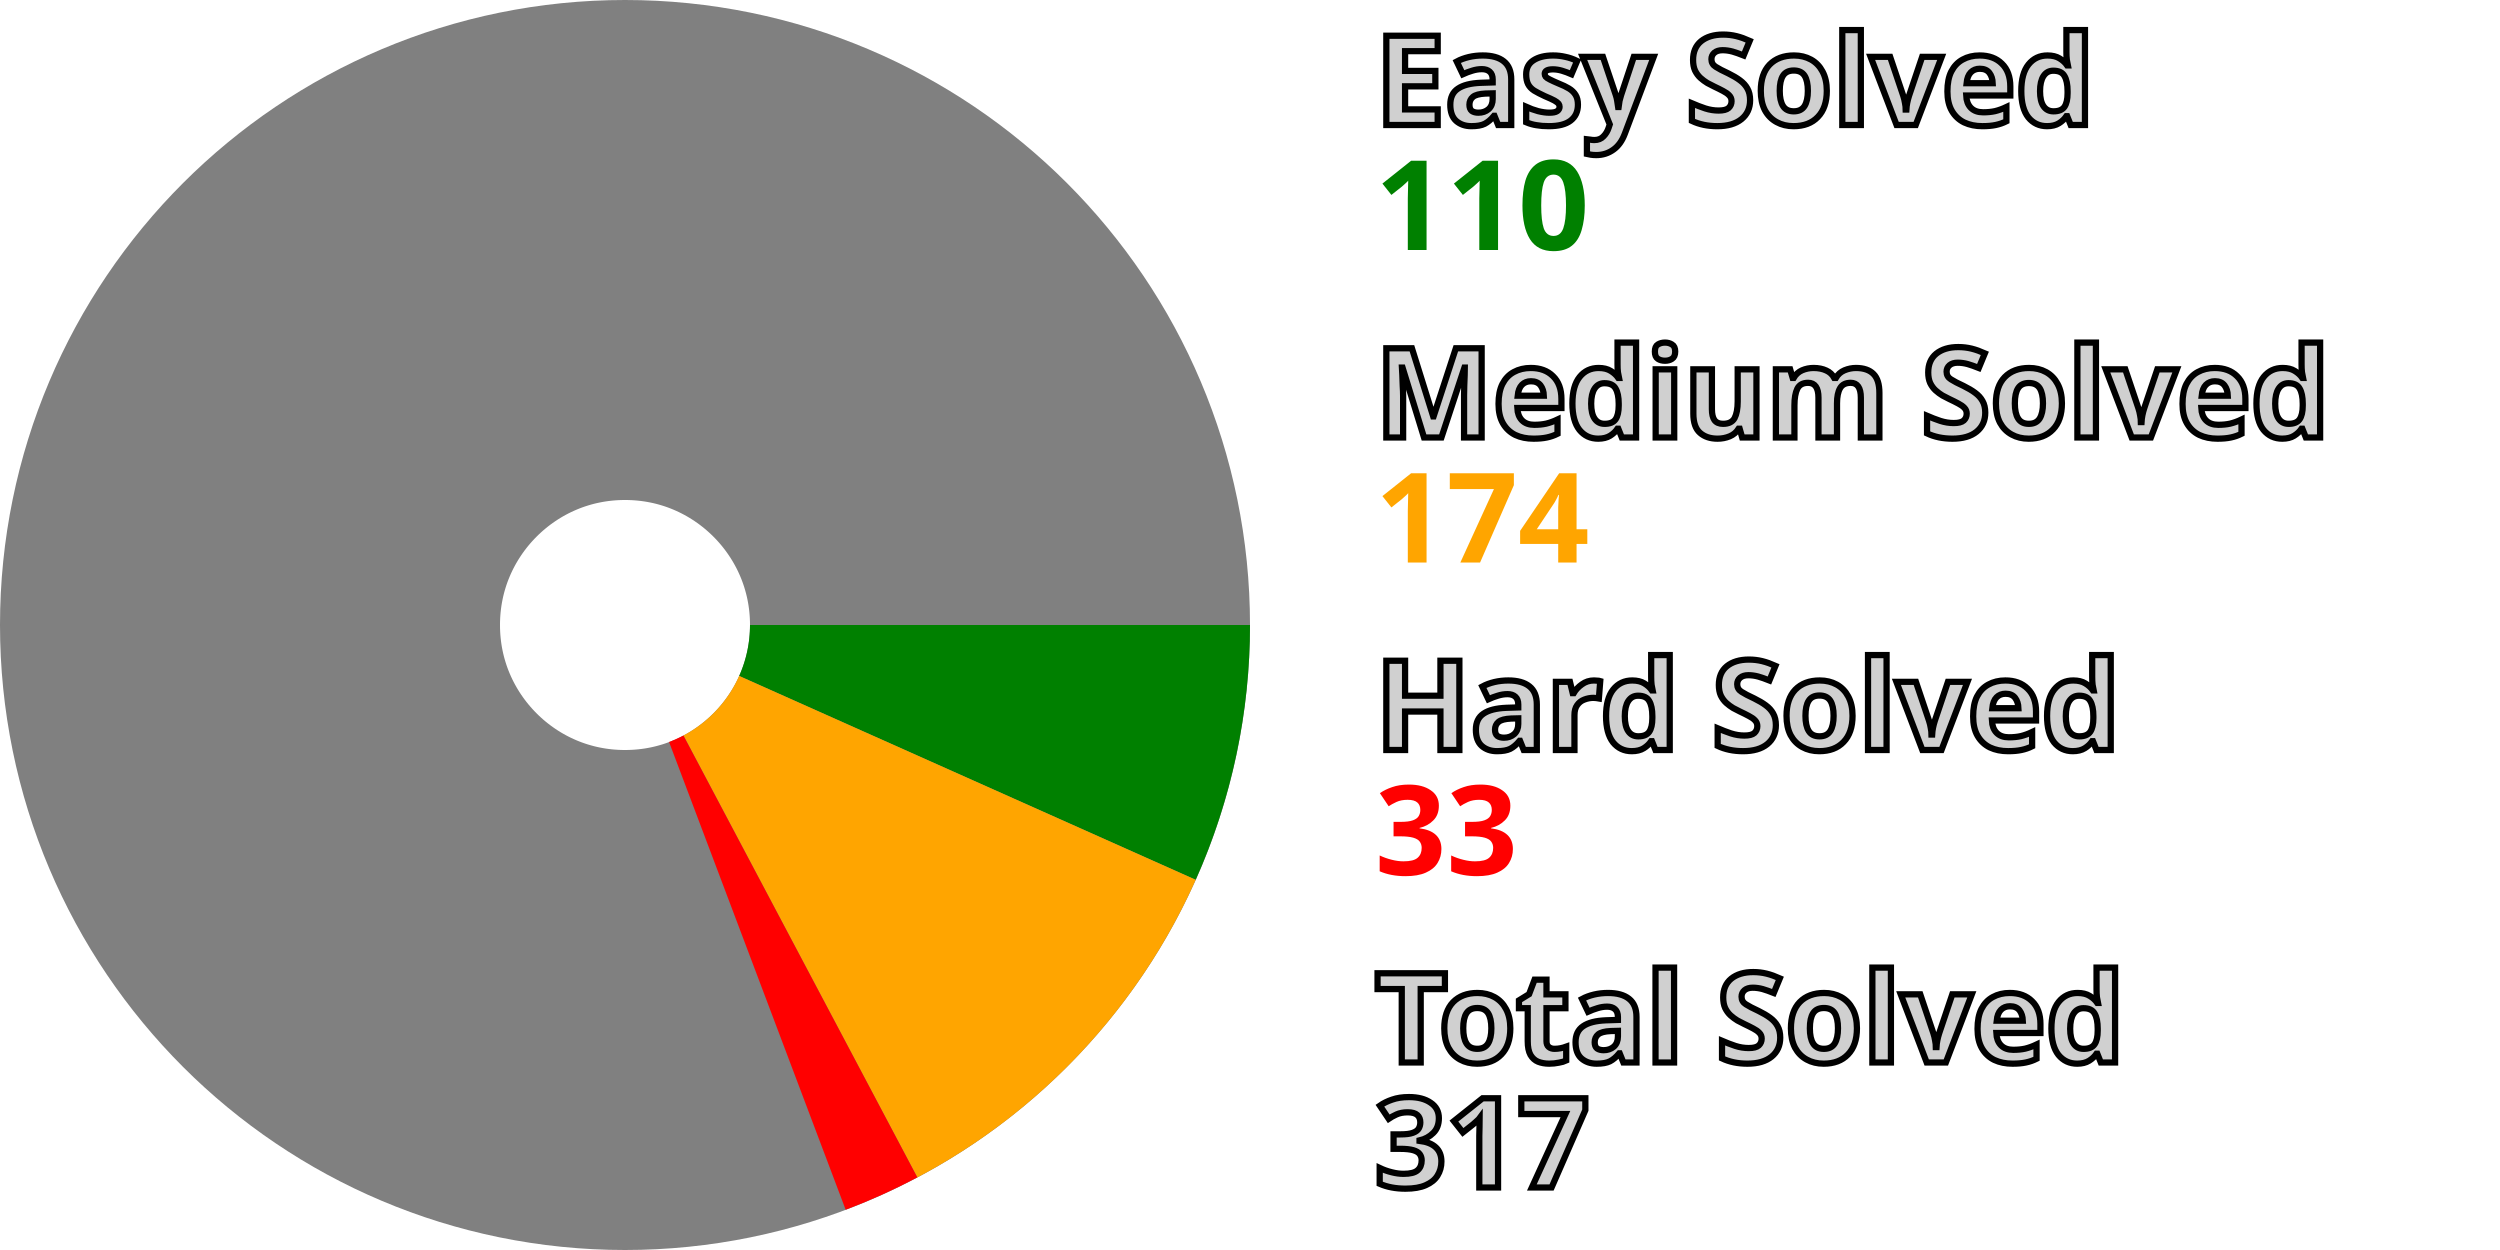
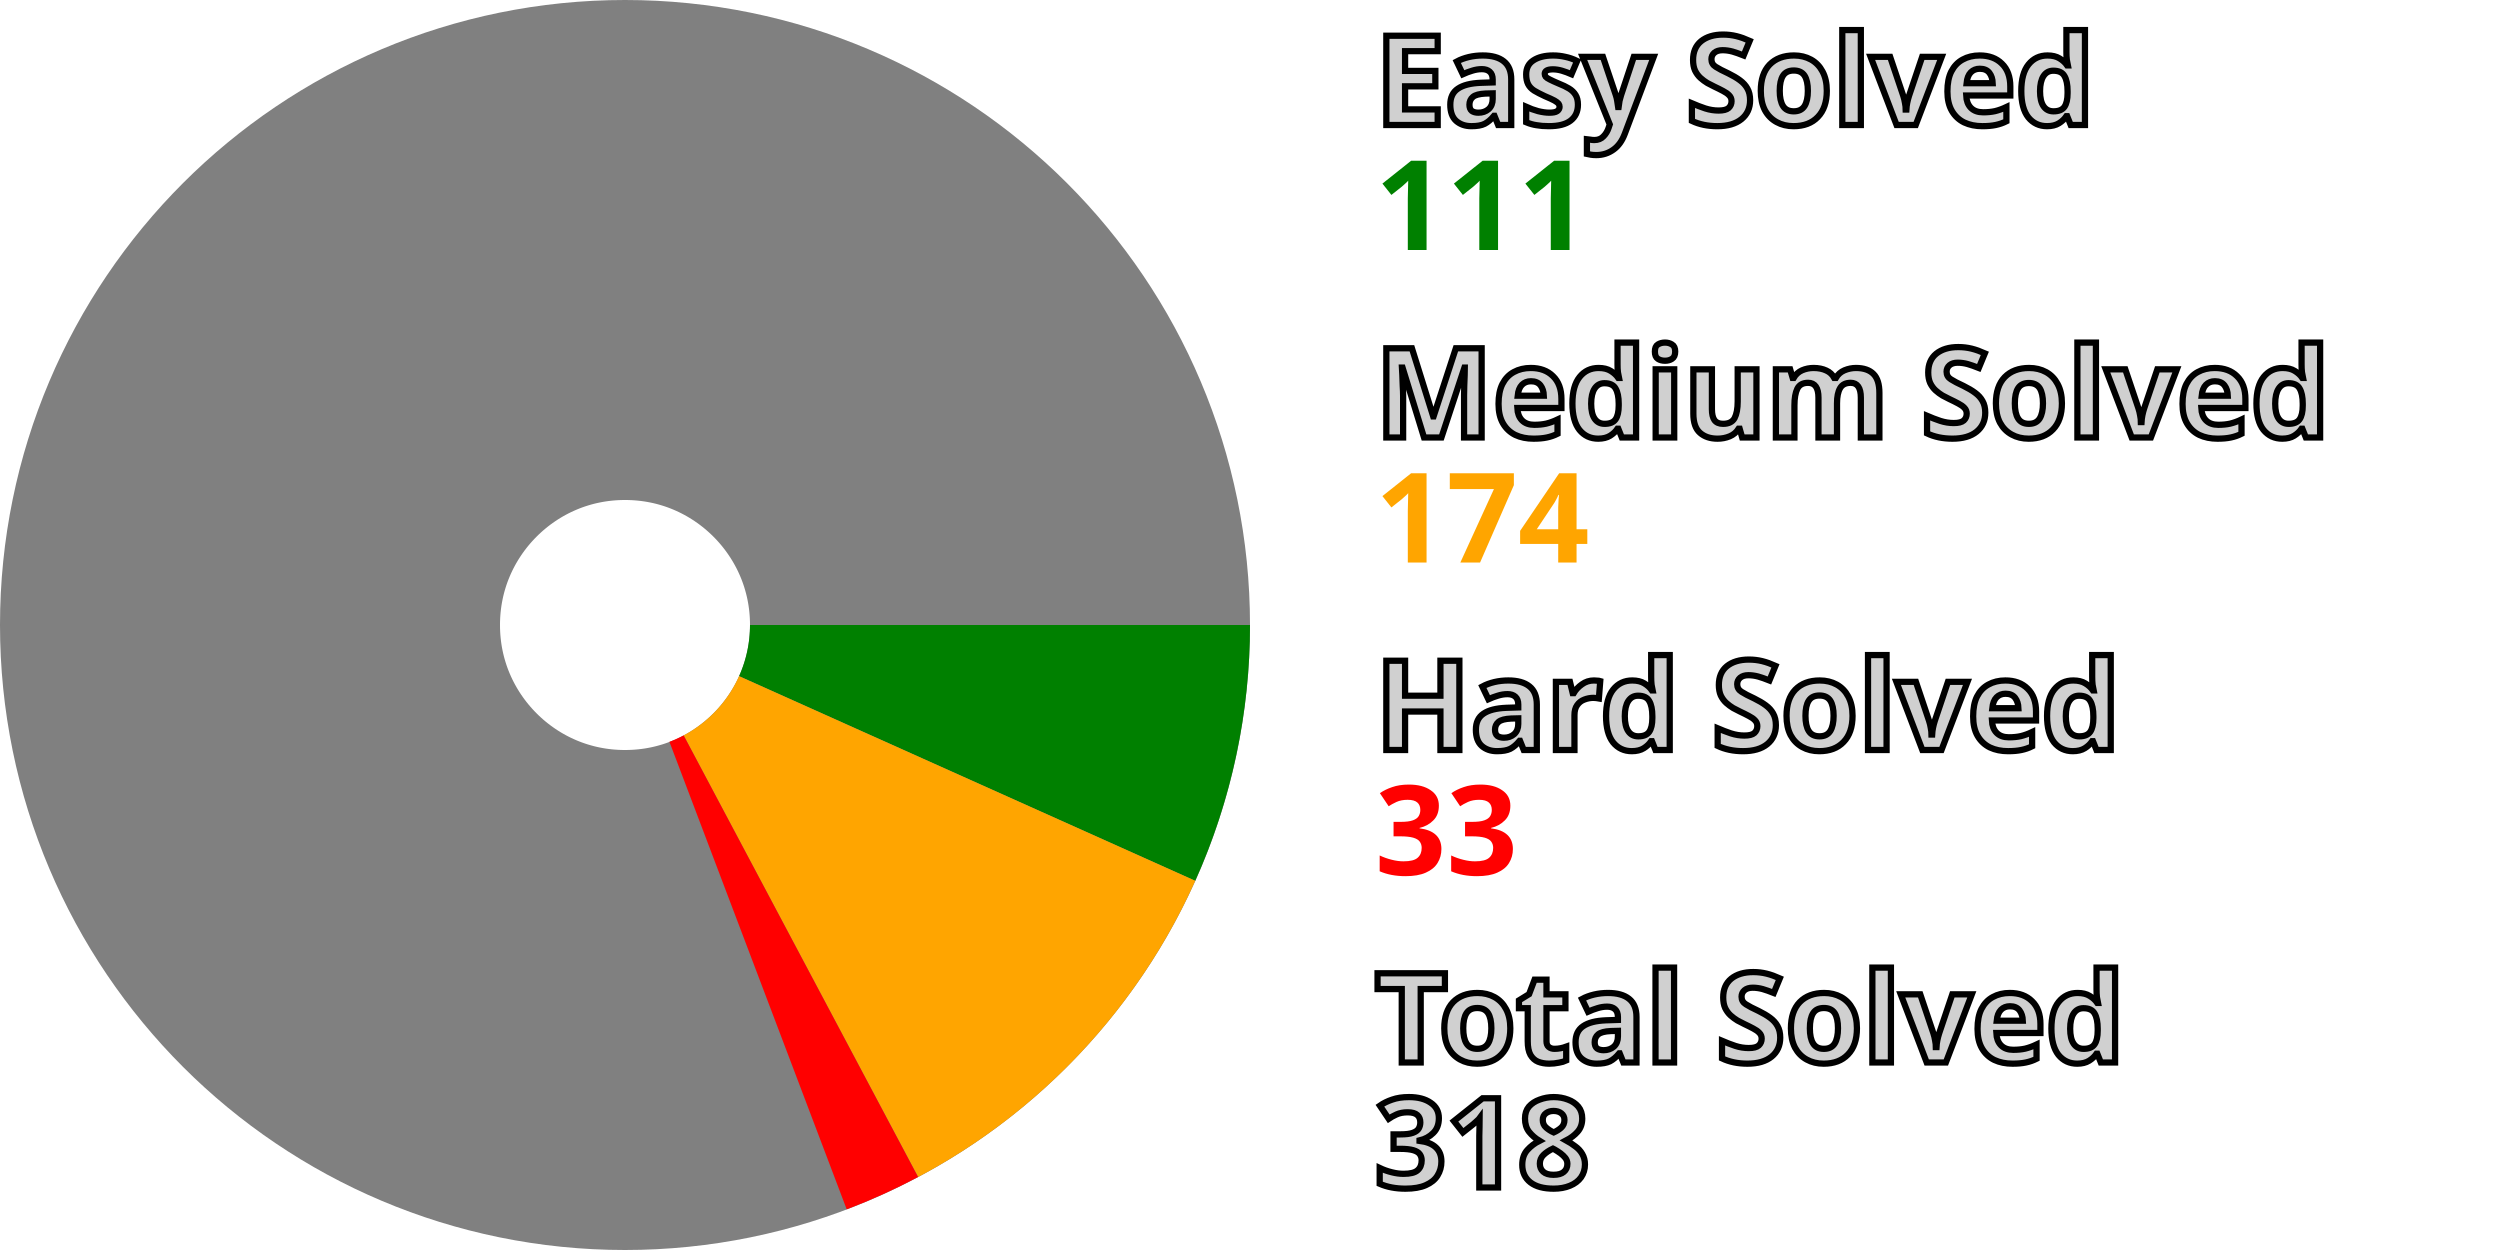
<svg xmlns="http://www.w3.org/2000/svg" width="200" height="100" viewBox="0 0 200 100" stroke-width="40" fill="none">
  <style>.small {font: bold 10px sans-serif; fill: #d0d0d0; stroke: black; stroke-width: 0.5px;}</style>
  <style>.esy {font: bold 10px sans-serif; fill: green;}</style>
  <style>.mdm {font: bold 10px sans-serif; fill: orange;}</style>
  <style>.hrd {font: bold 10px sans-serif; fill: red;}</style>
  <circle cx="50" cy="50" r="30.0" stroke="gray" />
-   <path d="M80.0 50 A 30.0 30.0, 0, 0, 1, 77.394 62.23" stroke="green" />
-   <path d="M77.394 62.23 A 30.0 30.0, 0, 0, 1, 64.031 76.516" stroke="orange" />
-   <path d="M64.031 76.516 A 30.0 30.0, 0, 0, 1, 60.589 78.069" stroke="red" />
+   <path d="M80.0 50 A 30.0 30.0, 0, 0, 1, 77.372 62.278" stroke="green" />
+   <path d="M77.372 62.278 A 30.0 30.0, 0, 0, 1, 64.07 76.496" stroke="orange" />
+   <path d="M64.07 76.496 A 30.0 30.0, 0, 0, 1, 60.646 78.047" stroke="red" />
  <text x="110.0" y="10.0" class="small">Easy Solved</text>
-   <text x="110.0" y="20.0" class="esy">110</text>
+   <text x="110.0" y="20.0" class="esy">111</text>
  <text x="110.0" y="35.0" class="small">Medium Solved</text>
  <text x="110.0" y="45.0" class="mdm">174</text>
  <text x="110.0" y="60.0" class="small">Hard Solved</text>
  <text x="110.0" y="70.0" class="hrd">33</text>
  <text x="110.0" y="85.0" class="small">Total Solved</text>
-   <text x="110.0" y="95.0" class="small">317</text>
+   <text x="110.0" y="95.0" class="small">318</text>
</svg>
